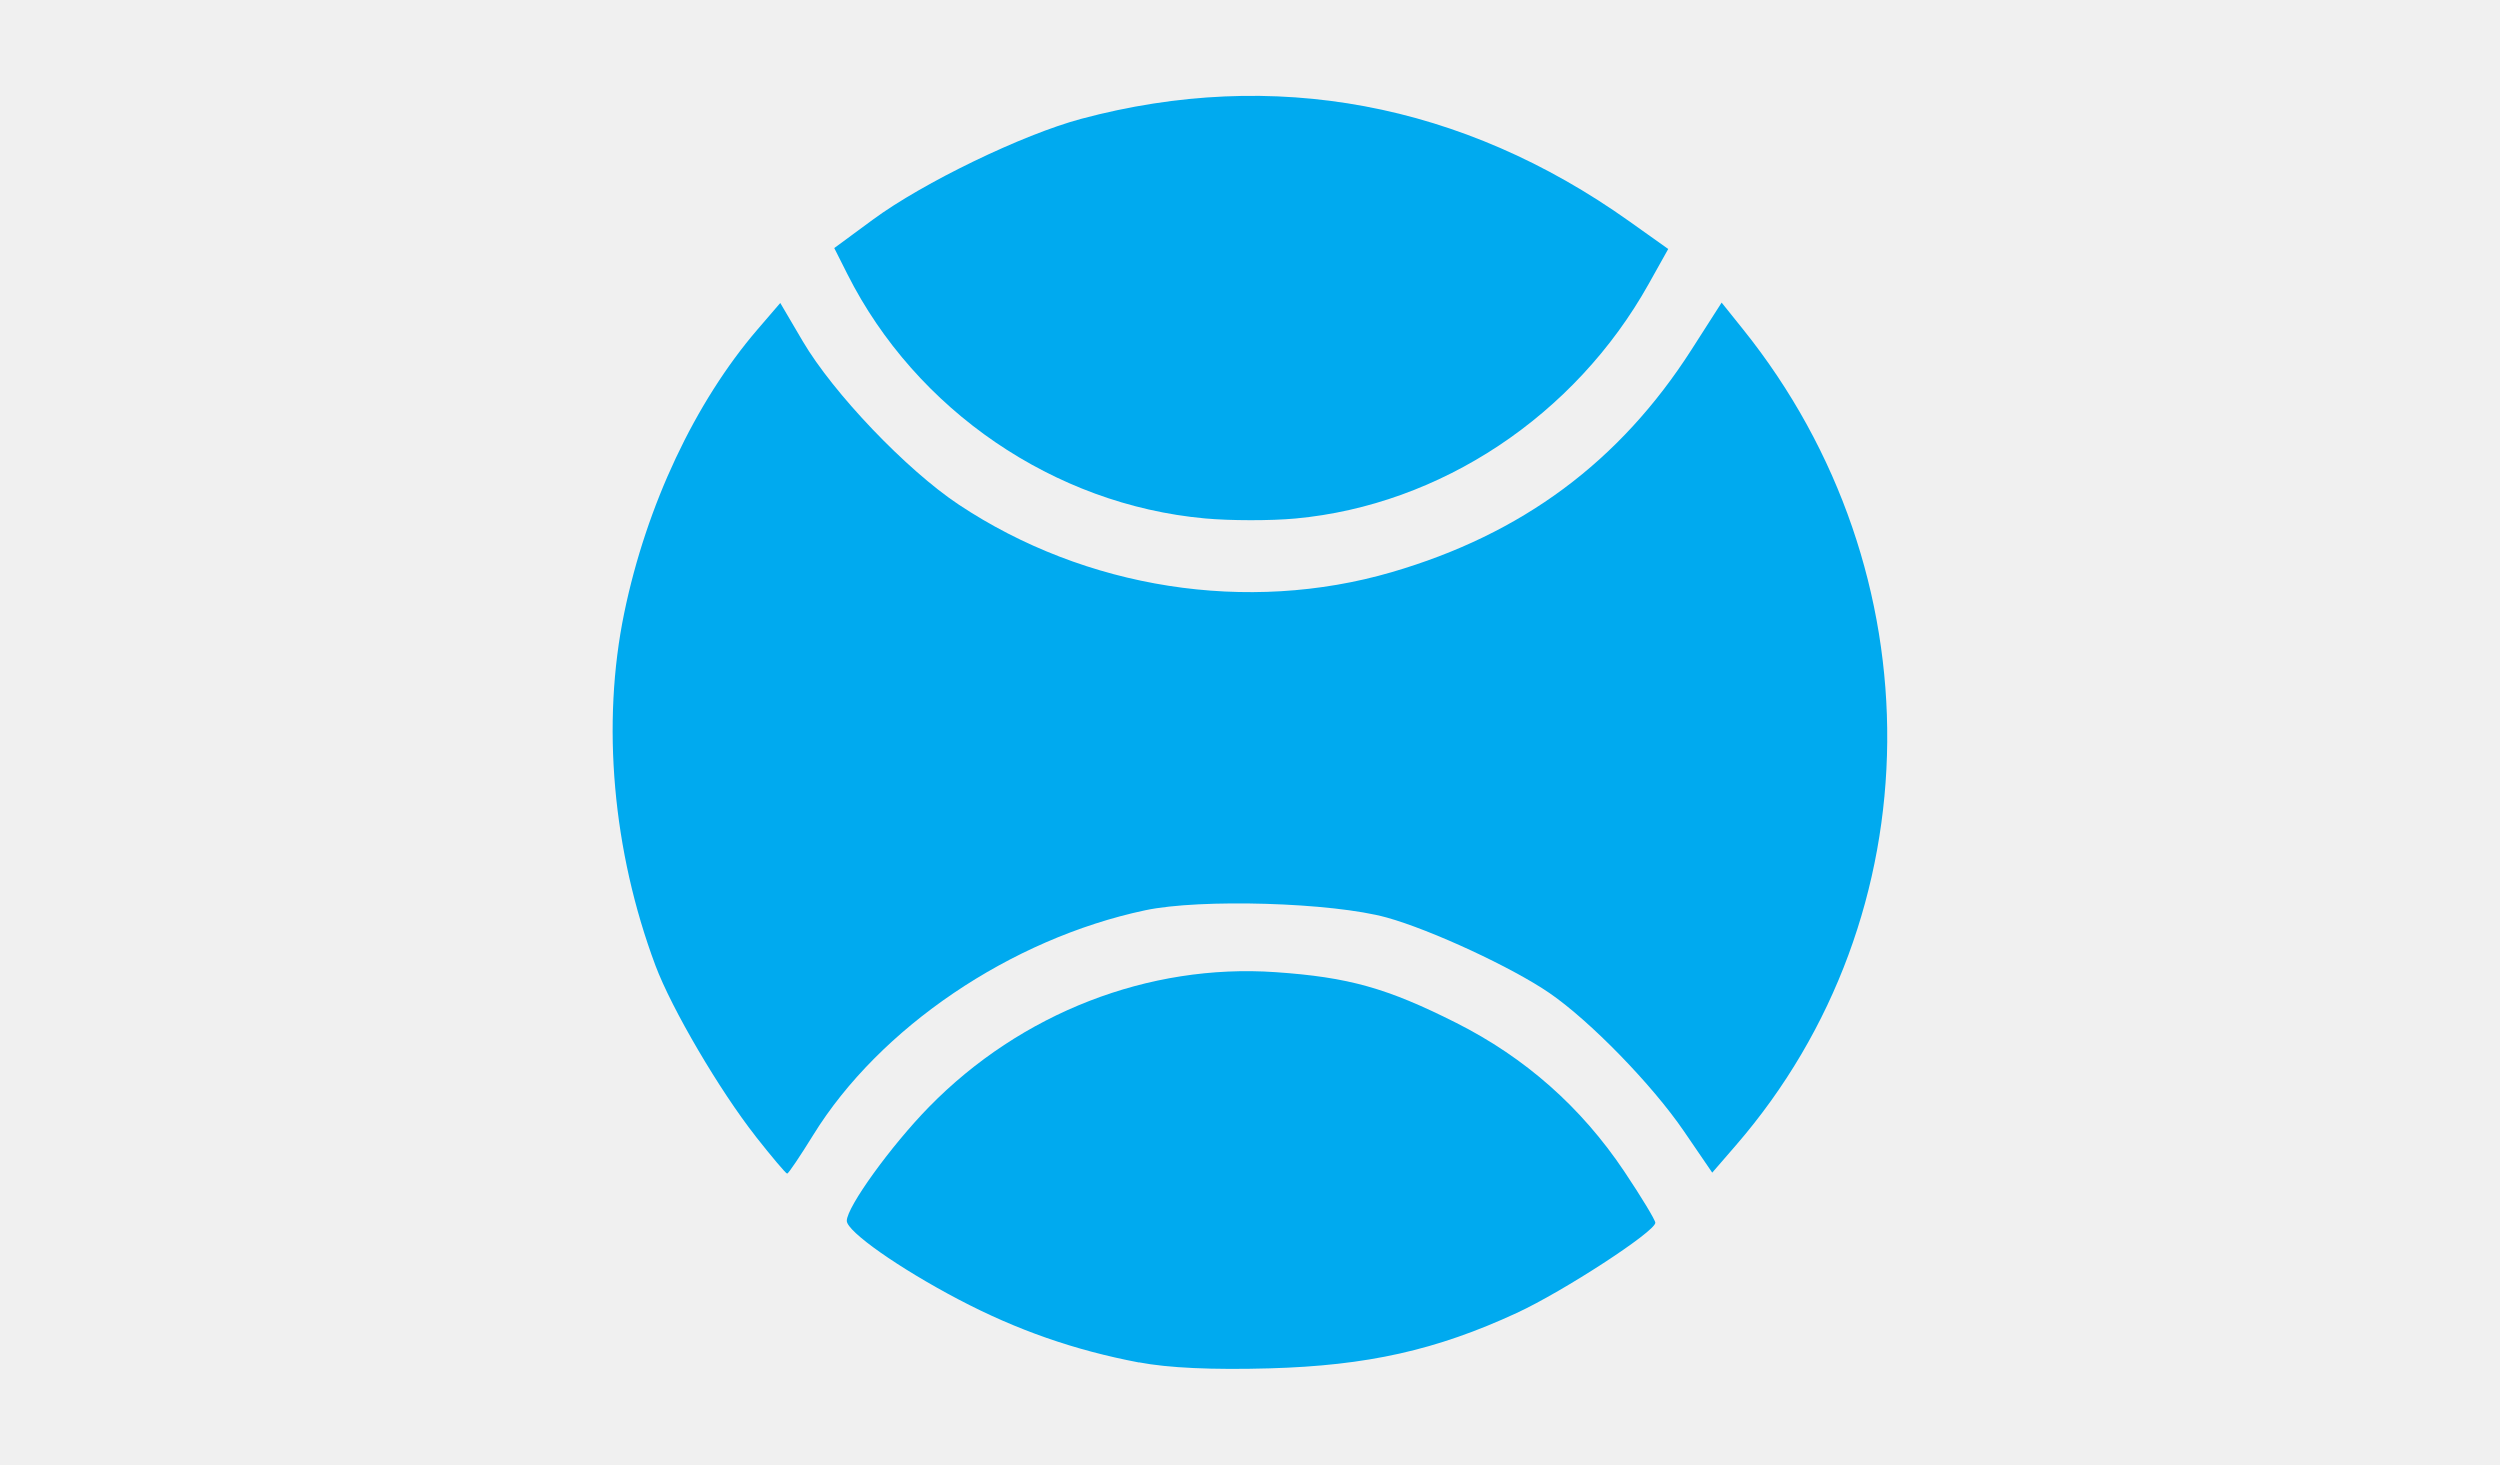
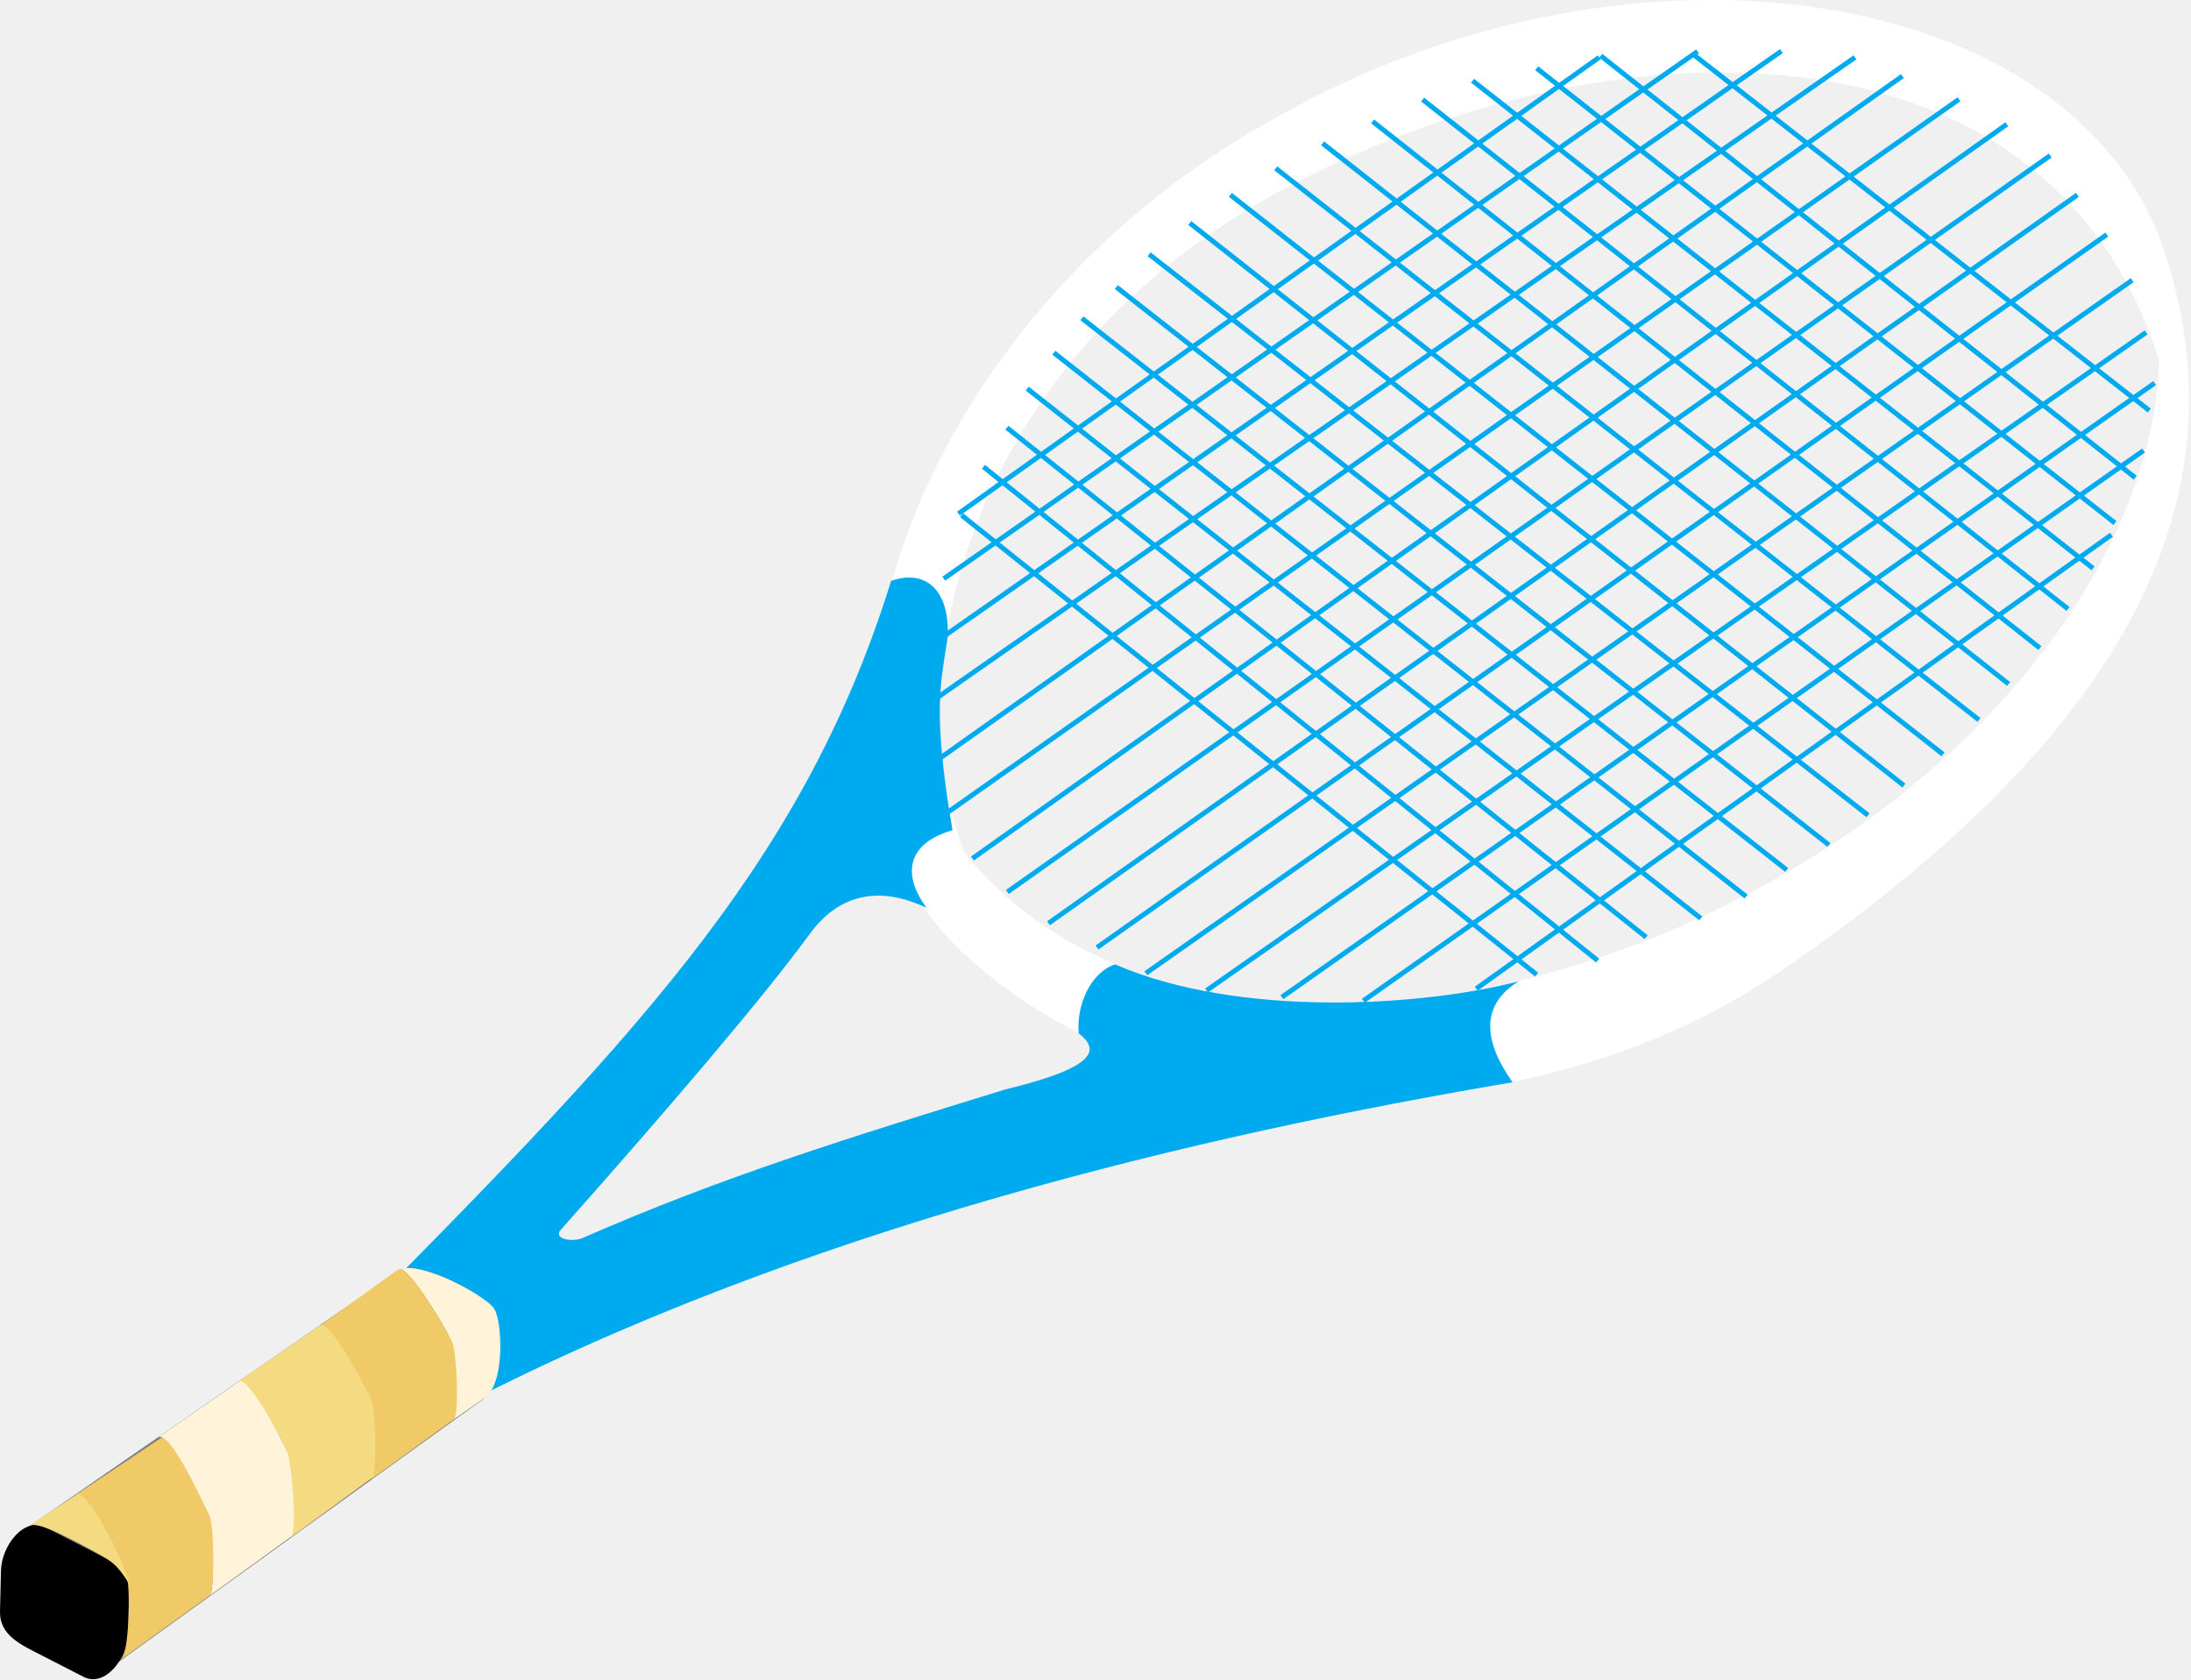
- <svg xmlns="http://www.w3.org/2000/svg" width="512" height="300">
-   <g fill="#00aaef">
-     <path d="M246.733 106.17c-30.855-2.818-59.13-22.14-73.176-50.007l-2.702-5.36 7.92-5.83c10.275-7.566 30.672-17.43 42.68-20.643 39.378-10.533 78.08-3.29 112.238 21.002l7.96 5.66-4.005 7.162c-15.09 26.987-42.644 45.285-72.335 48.037-5.005.47-13.366.46-18.58-.02z" />
-     <path d="M154.777 232.744c-7.416-9.43-17.23-26.156-20.545-35.018-8.767-23.432-11.074-49.545-6.383-72.227 4.54-21.98 14.49-43.13 27.29-58.03l4.66-5.42 4.6 7.83c6.24 10.62 21.24 26.34 31.93 33.45 26 17.29 59.16 22.47 88.69 13.85 26.72-7.79 46.69-22.61 61.39-45.55l6.18-9.656 4.373 5.453c39.93 49.746 39.326 120.02-1.43 167.11l-4.866 5.62-5.805-8.494c-6.507-9.524-19.23-22.595-27.55-28.3-7.63-5.235-24.234-12.937-33.313-15.453-11.13-3.08-38.137-3.892-49.477-1.482-27.535 5.85-54.415 24.054-67.98 46.034-2.684 4.344-5.08 7.9-5.33 7.9s-3.156-3.436-6.46-7.634z" />
-     <path d="M233.252 279.035c-13.237-2.522-24.94-6.61-36.92-12.896-12.21-6.41-22.91-13.93-22.91-16.11 0-2.84 9.04-15.35 16.84-23.33 18.816-19.23 44.978-29.4 70.975-27.6 14.946 1.03 22.833 3.25 36.954 10.36 14.16 7.13 25.65 17.29 34.46 30.45 3.5 5.23 6.36 9.96 6.36 10.51 0 1.802-18.82 14.052-28.39 18.48-16.47 7.61-30.57 10.77-50.6 11.34-11.71.33-20.76-.08-26.75-1.228z" />
-   </g>
+ <svg xmlns="http://www.w3.org/2000/svg" width="593.969" height="455.237">
+   <path d="M348.166 51.16C260.91 97.755 242.822 185.1 261.283 230.507c-45.015-56.493-1.823-150.203 93.797-200.69 86.416-49.39 233.142-41.246 230.538 68.71C555.465 1.342 435.42 4.57 348.166 51.162z" fill="#fff" fill-rule="evenodd" />
+   <path d="M573.908 51.157c33.996 57.815-9.807 142.897-97.837 190.035-88.03 47.14-184.91 40.37-220.95-19.33-33.99-57.816 9.81-142.898 97.84-190.037 88.03-47.138 186.95-38.483 220.95 19.332zm12.08 14.8c24.9 71.33-13.316 135.698-103.188 197.268-65.566 44.918-166.305 47.494-222.16-5.3-53.35-50.467-16.42-171.22 86.855-226.892C442.5-22.277 560.225-4.5 585.988 65.957z" fill="#fff" fill-rule="evenodd" />
+   <path d="M241.574 157.487c-24.368 78.49-71.812 126.125-152.34 207.45 18.63-25.687 41.985 6.5 31.088 18.61 95.885-50.615 206.635-76.08 289.73-90.14-8.075-11.355-8.632-21.04 1.668-27.382-26.265 6.84-75.873 10.02-109.424-4.597-6.753 2.297-10.536 11.21-9.87 18.706 5.46 4.264 5.71 9.037-19.92 15.22-42.247 13.064-76.12 23.414-114.984 40.448-3.53 1.02-7.41-.316-5.516-2.372 29.366-33.06 55.153-63.257 67.468-80.188 6.157-8.466 16.198-14.46 31.71-7.125-5.862-7.86-6.55-17.077 7.033-21.048-5.51-32.33-3.186-39.83-1.314-52.24.657-13.16-6.213-18.57-15.327-15.35z" fill="#00aaef" fill-rule="evenodd" />
+   <path d="M133.527 355.6c-4.03-7.135-22.087-13.907-25.257-11.233L7.157 414.337c-2.61 1.97-6.938 8.626-1.577 6.153 5.182-.87 17.76 1.583 21.053 6.71 4.17 7.154 4.39 22.19 1.07 26.573L130.618 379.6c.705-.7 2.102-1.567 2.315-2.692 4.046-5.725 2.28-18.744.593-21.308z" fill="gray" fill-rule="evenodd" />
+   <path d="M12.365 414.067C6.517 411.07.428 419.124.27 425.694l-.267 11.158c-.157 6.57 5.778 9.095 11.626 12.094l11.01 5.645c5.85 3 11.93-5.05 12.09-11.62l.27-11.16c.16-6.57-5.78-9.09-11.63-12.09l-11.01-5.65z" fill-rule="evenodd" />
+   <path d="M253.553 174.12L482.927 13.85m-231.77 177.32L502.87 15.547M253.45 206.525L515.725 20.63M256.84 220.287L531.08 26.912M263.618 232.75l280.42-199.06M273.084 241.82L555.796 42.165m-271.55 208.13l278.93-197.467M297.39 256.868L571.15 63.594M310.64 263.852L578.03 75.954M327.07 268.542L581.816 90.11M347.51 270.34l236.6-166.486m-328.26 53.03l204.347-142.93m-90.6 257.367l211.498-149.18M311.52 68.93l194.885 152.09M302.625 77.822L495.813 229.07M293.305 86.296l191.07 149.55M285.68 95.616L473.36 243.05M278.476 105.36l182.596 143.62M272.97 115.953l173.275 138.113m-179.63-127.52L433.11 260.418M260.684 139.676L416.59 264.232m-94.053-203.78l193.61 152.518M333.55 52.827l193.19 151.67M345.84 45.625l190.646 149.55M358.548 38.847l185.985 146.585M372.105 32.917l180.9 142.77M385.66 26.984l174.97 138.113M399.22 21.9l168.19 132.18M416.59 18.51l156.75 123.285M433.96 15.122L578.85 129.51M458.954 14.696L582.66 111.29m-322.825 27.96l173.7-123.706m-33.337 252.5L572.414 144.97" fill="none" stroke="#00aaef" stroke-width="1pt" />
+   <path d="M64.83 374.507l-21.907 15.127c2.79-1.553 11.536 16.565 13.028 19.912 1.02 3.174 2.92 22.098.62 23.228l22.82-16.524c1.27-1.83.49-18.21-.87-21.53-1.65-3.08-10.85-22.47-13.68-20.21zm43.46-30.478c2.79-.29 12.26 15.56 13.75 18.91 1.014 3.17 2.614 21.2.32 22.33l8.705-6.11c6.06-3.58 5.045-21.14 2.945-24.28-1.612-3.01-18.715-12.86-25.72-10.867z" fill="#fff4da" fill-rule="evenodd" />
+   <path d="M107.743 344.303L86.56 359.555c2.788-1.554 11.96 15.717 13.45 19.064 1.013 3.17 2.613 21.5.318 22.63l22.815-16.53c1.27-1.84.785-17.61-.573-20.94-1.65-3.08-12.004-21.75-14.828-19.49zm-64.396 45.754L20.47 405.31c2.79-1.554 12.41 18.486 13.9 21.833 1.012 3.175.665 21.65-1.63 22.78L56.903 432.5c1.27-1.835 1.234-18.36-.124-21.683-1.65-3.08-10.61-23.02-13.44-20.76z" fill="#f0ca67" fill-rule="evenodd" />
+   <path d="M86.56 359.43l-21.907 15.077c2.79-1.554 11.836 16.017 13.327 19.364 1.012 3.18 2.912 21.95.617 23.08l22.366-16.37c1.27-1.83.935-18.21-.423-21.53-1.65-3.08-11.157-21.87-13.98-19.61zm-65.667 45.667l-12.92 8.474c2.788-1.55 17.315 6.89 20.864 8.9 2.582 1.56 4.307 3.96 6.25 6.99.21-1.9-10.098-24.71-14.194-24.36z" fill="#f4da80" fill-rule="evenodd" />
</svg>
